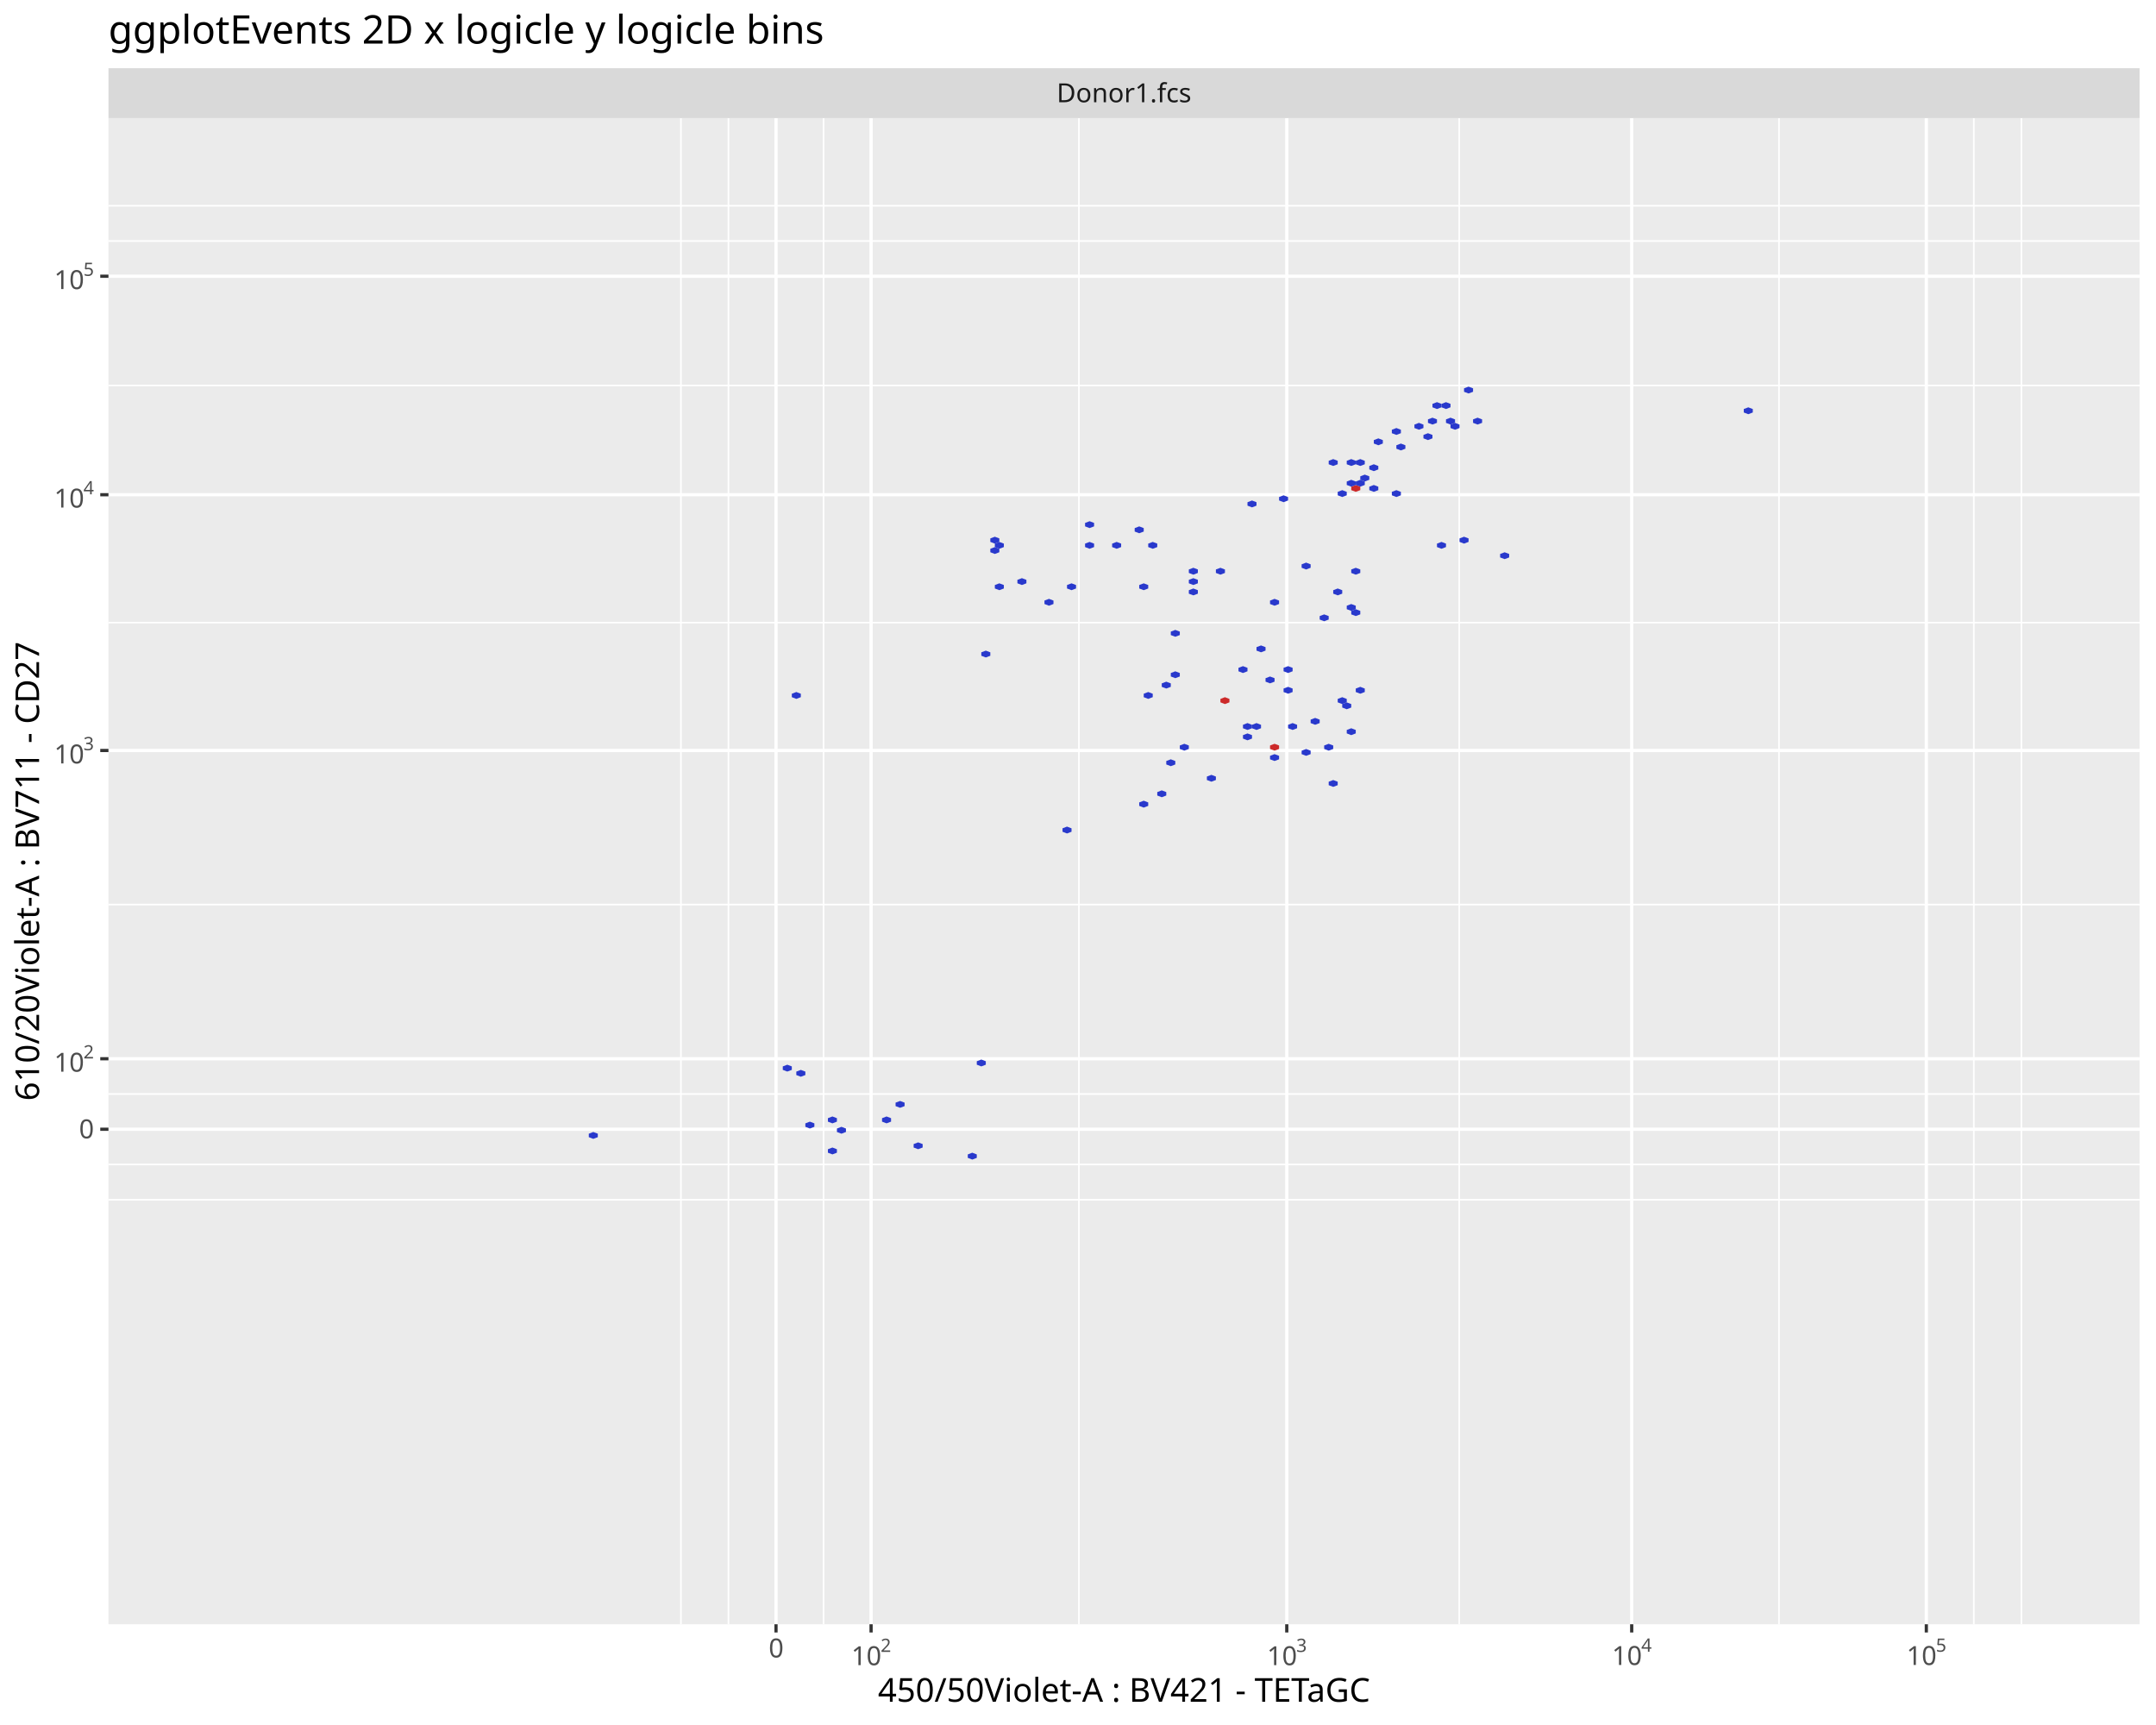
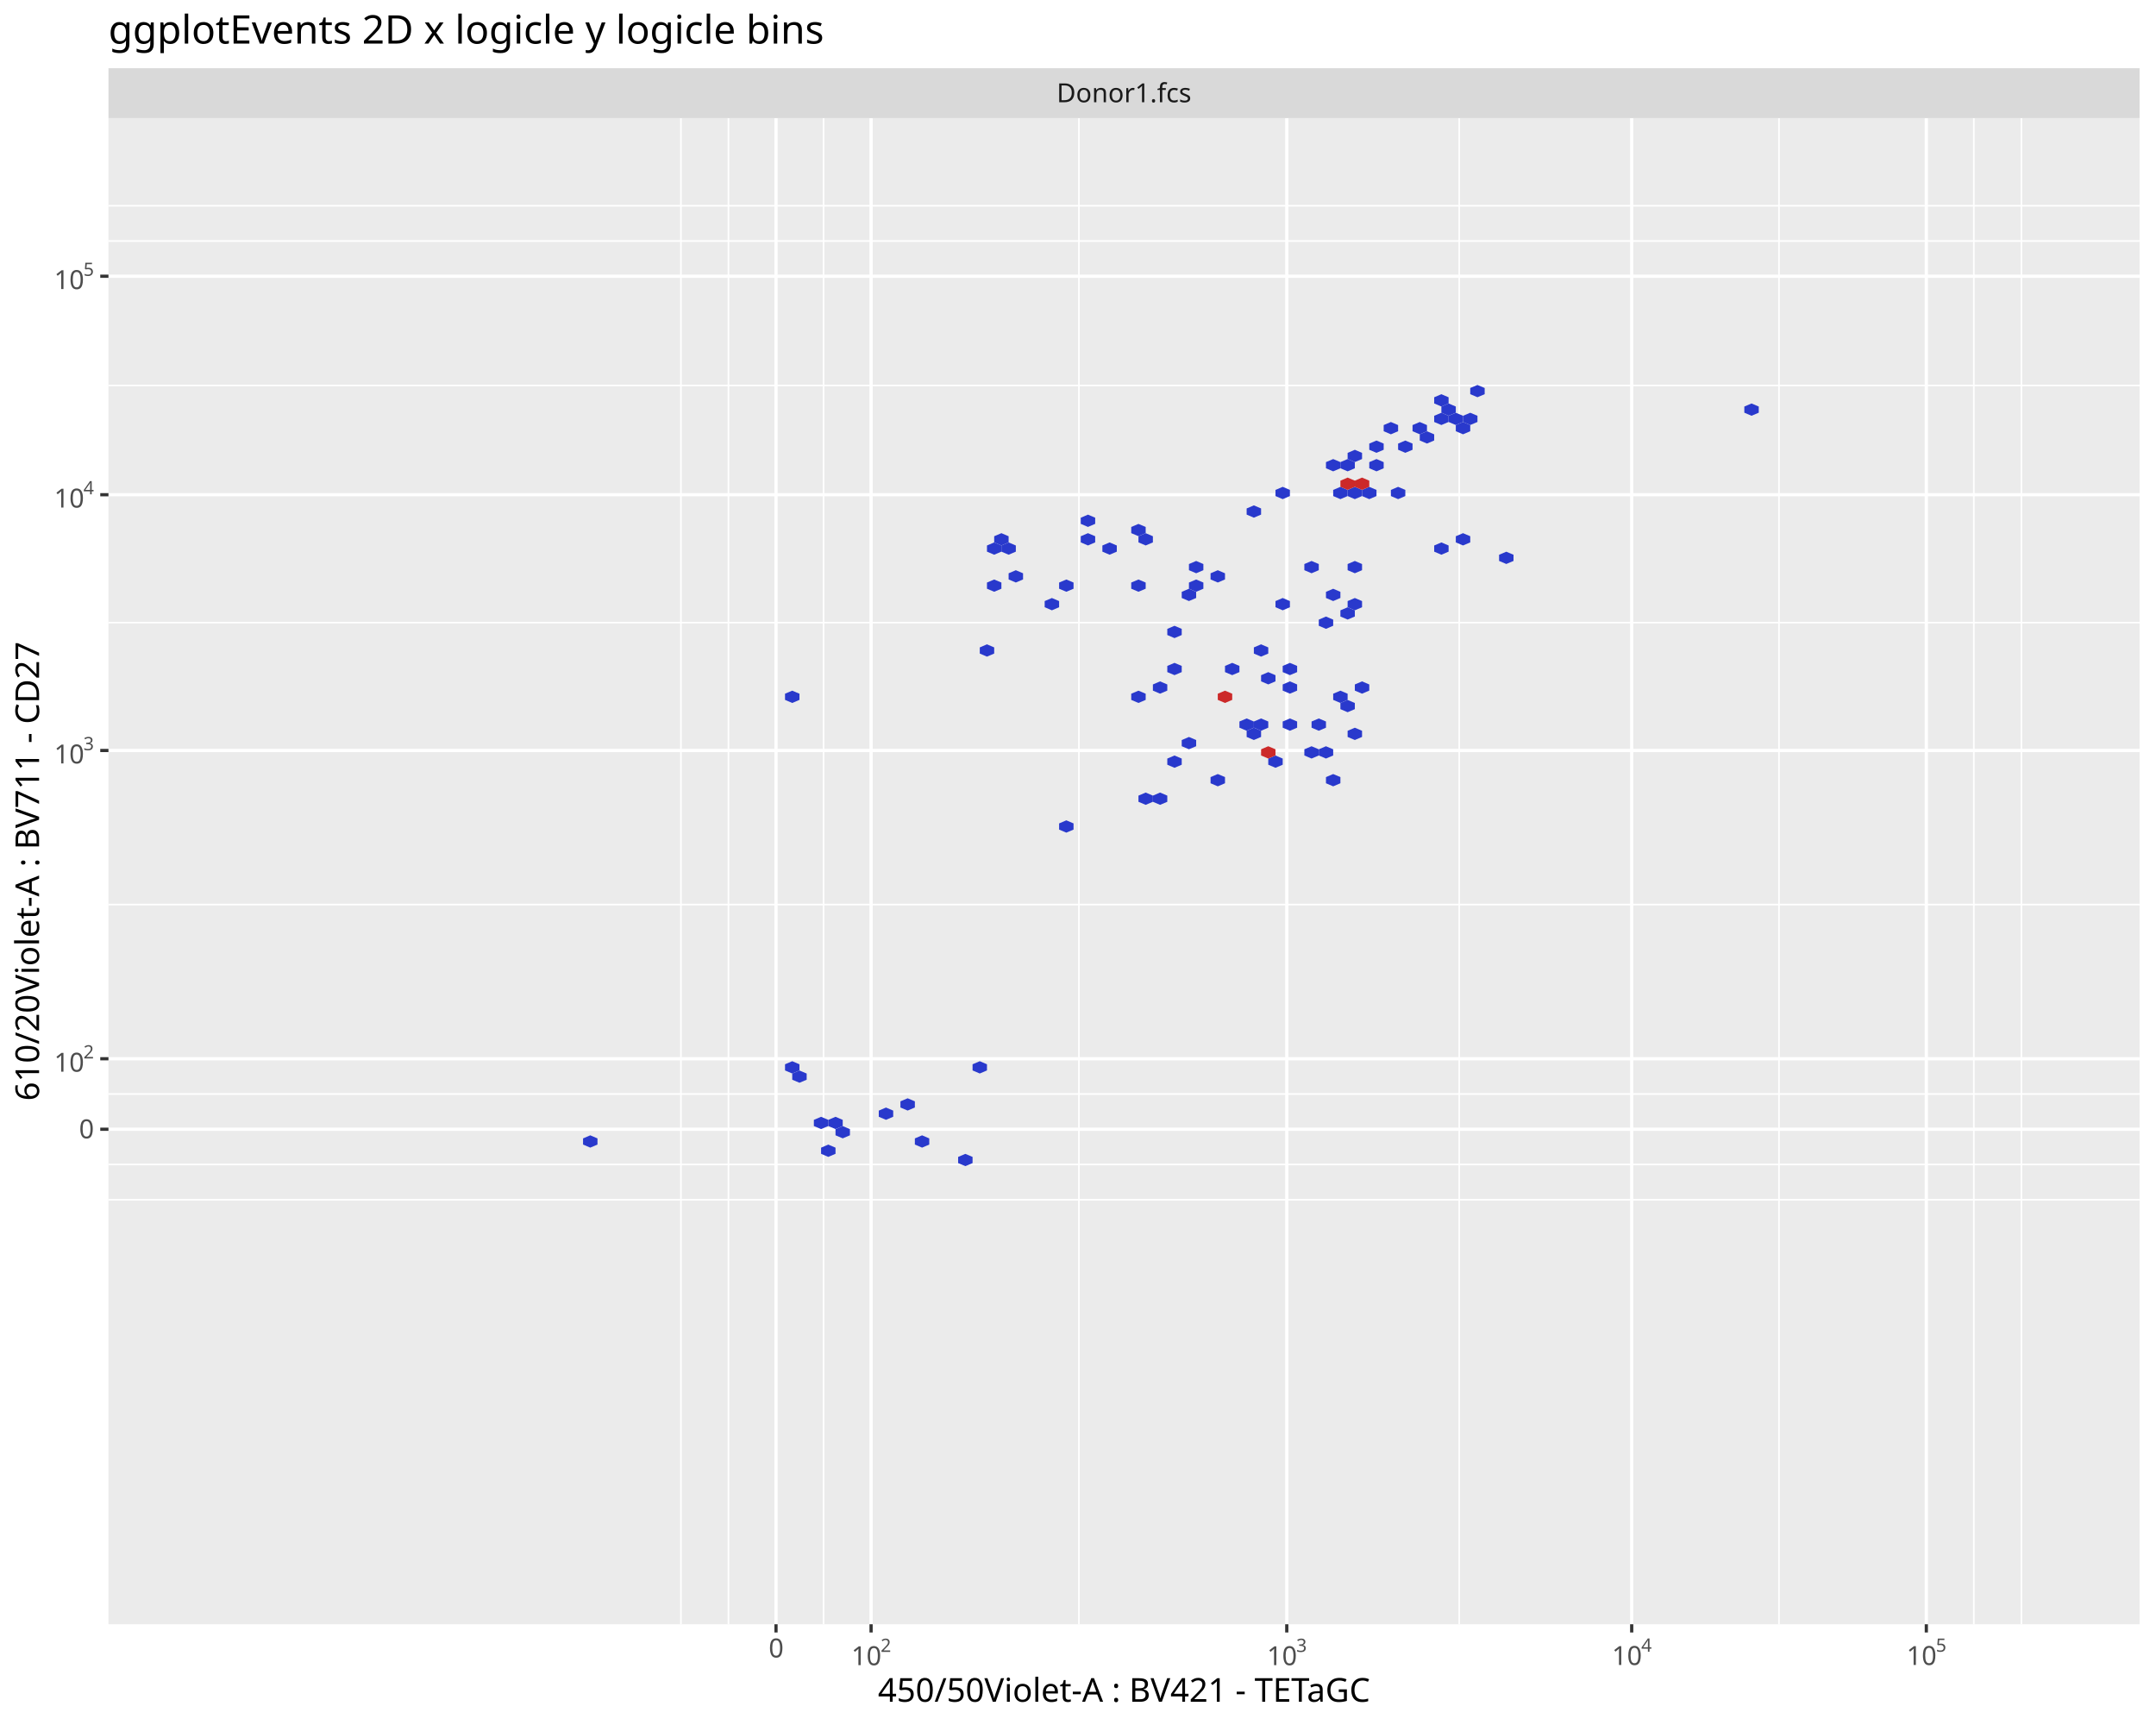
<svg xmlns="http://www.w3.org/2000/svg" class="svglite" data-engine-version="2.0" width="720.00pt" height="576.00pt" viewBox="0 0 720.00 576.00">
  <defs>
    <style type="text/css">
    .svglite line, .svglite polyline, .svglite polygon, .svglite path, .svglite rect, .svglite circle {
      fill: none;
      stroke: #000000;
      stroke-linecap: round;
      stroke-linejoin: round;
      stroke-miterlimit: 10.00;
    }
  </style>
  </defs>
  <rect width="100%" height="100%" style="stroke: none; fill: #FFFFFF;" />
  <defs>
    <clipPath id="cpMC4wMHw3MjAuMDB8MC4wMHw1NzYuMDA=">
      <rect x="0.00" y="0.00" width="720.00" height="576.00" />
    </clipPath>
  </defs>
  <g clip-path="url(#cpMC4wMHw3MjAuMDB8MC4wMHw1NzYuMDA=)">
    <rect x="0.00" y="0.00" width="720.00" height="576.00" style="stroke-width: 1.07; stroke: #FFFFFF; fill: #FFFFFF;" />
  </g>
  <defs>
    <clipPath id="cpMzYuMjJ8NzE0LjUyfDM5LjQzfDU0Mi4zNg==">
      <rect x="36.22" y="39.43" width="678.30" height="502.93" />
    </clipPath>
  </defs>
  <g clip-path="url(#cpMzYuMjJ8NzE0LjUyfDM5LjQzfDU0Mi4zNg==)">
    <rect x="36.22" y="39.43" width="678.30" height="502.93" style="stroke-width: 1.07; stroke: none; fill: #EBEBEB;" />
    <polyline points="36.22,400.61 714.52,400.61 " style="stroke-width: 0.53; stroke: #FFFFFF; stroke-linecap: butt;" />
    <polyline points="36.22,388.84 714.52,388.84 " style="stroke-width: 0.53; stroke: #FFFFFF; stroke-linecap: butt;" />
    <polyline points="36.22,365.30 714.52,365.30 " style="stroke-width: 0.53; stroke: #FFFFFF; stroke-linecap: butt;" />
    <polyline points="36.22,302.06 714.52,302.06 " style="stroke-width: 0.53; stroke: #FFFFFF; stroke-linecap: butt;" />
    <polyline points="36.22,207.90 714.52,207.90 " style="stroke-width: 0.53; stroke: #FFFFFF; stroke-linecap: butt;" />
    <polyline points="36.22,128.72 714.52,128.72 " style="stroke-width: 0.53; stroke: #FFFFFF; stroke-linecap: butt;" />
    <polyline points="36.22,80.47 714.52,80.47 " style="stroke-width: 0.53; stroke: #FFFFFF; stroke-linecap: butt;" />
    <polyline points="36.22,68.70 714.52,68.70 " style="stroke-width: 0.53; stroke: #FFFFFF; stroke-linecap: butt;" />
    <polyline points="227.40,542.36 227.40,39.43 " style="stroke-width: 0.53; stroke: #FFFFFF; stroke-linecap: butt;" />
    <polyline points="243.27,542.36 243.27,39.43 " style="stroke-width: 0.53; stroke: #FFFFFF; stroke-linecap: butt;" />
    <polyline points="275.03,542.36 275.03,39.43 " style="stroke-width: 0.53; stroke: #FFFFFF; stroke-linecap: butt;" />
    <polyline points="360.31,542.36 360.31,39.43 " style="stroke-width: 0.53; stroke: #FFFFFF; stroke-linecap: butt;" />
    <polyline points="487.31,542.36 487.31,39.43 " style="stroke-width: 0.53; stroke: #FFFFFF; stroke-linecap: butt;" />
    <polyline points="594.10,542.36 594.10,39.43 " style="stroke-width: 0.53; stroke: #FFFFFF; stroke-linecap: butt;" />
    <polyline points="659.17,542.36 659.17,39.43 " style="stroke-width: 0.53; stroke: #FFFFFF; stroke-linecap: butt;" />
    <polyline points="675.05,542.36 675.05,39.43 " style="stroke-width: 0.53; stroke: #FFFFFF; stroke-linecap: butt;" />
    <polyline points="36.22,377.07 714.52,377.07 " style="stroke-width: 1.07; stroke: #FFFFFF; stroke-linecap: butt;" />
    <polyline points="36.22,353.53 714.52,353.53 " style="stroke-width: 1.07; stroke: #FFFFFF; stroke-linecap: butt;" />
    <polyline points="36.22,250.60 714.52,250.60 " style="stroke-width: 1.07; stroke: #FFFFFF; stroke-linecap: butt;" />
    <polyline points="36.22,165.20 714.52,165.20 " style="stroke-width: 1.07; stroke: #FFFFFF; stroke-linecap: butt;" />
    <polyline points="36.22,92.24 714.52,92.24 " style="stroke-width: 1.07; stroke: #FFFFFF; stroke-linecap: butt;" />
    <polyline points="259.15,542.36 259.15,39.43 " style="stroke-width: 1.07; stroke: #FFFFFF; stroke-linecap: butt;" />
    <polyline points="290.90,542.36 290.90,39.43 " style="stroke-width: 1.07; stroke: #FFFFFF; stroke-linecap: butt;" />
    <polyline points="429.72,542.36 429.72,39.43 " style="stroke-width: 1.07; stroke: #FFFFFF; stroke-linecap: butt;" />
    <polyline points="544.91,542.36 544.91,39.43 " style="stroke-width: 1.07; stroke: #FFFFFF; stroke-linecap: butt;" />
    <polyline points="643.30,542.36 643.30,39.43 " style="stroke-width: 1.07; stroke: #FFFFFF; stroke-linecap: butt;" />
-     <polygon points="326.20,385.48 326.20,386.62 324.69,387.20 323.19,386.62 323.19,385.48 324.69,384.90 " style="stroke-width: 1.07; stroke: none; fill: #2939CC;" />
-     <polygon points="279.49,383.75 279.49,384.90 277.99,385.47 276.48,384.90 276.48,383.75 277.99,383.17 " style="stroke-width: 1.07; stroke: none; fill: #2939CC;" />
-     <polygon points="308.12,382.02 308.12,383.17 306.61,383.74 305.11,383.17 305.11,382.02 306.61,381.45 " style="stroke-width: 1.07; stroke: none; fill: #2939CC;" />
-     <polygon points="199.64,378.56 199.64,379.71 198.13,380.28 196.63,379.71 196.63,378.56 198.13,377.99 " style="stroke-width: 1.07; stroke: none; fill: #2939CC;" />
-     <polygon points="282.51,376.83 282.51,377.98 281.00,378.56 279.49,377.98 279.49,376.83 281.00,376.26 " style="stroke-width: 1.07; stroke: none; fill: #2939CC;" />
-     <polygon points="271.96,375.11 271.96,376.25 270.45,376.83 268.95,376.25 268.95,375.11 270.45,374.53 " style="stroke-width: 1.07; stroke: none; fill: #2939CC;" />
-     <polygon points="279.49,373.38 279.49,374.53 277.99,375.10 276.48,374.53 276.48,373.38 277.99,372.80 " style="stroke-width: 1.07; stroke: none; fill: #2939CC;" />
-     <polygon points="297.57,373.38 297.57,374.53 296.07,375.10 294.56,374.53 294.56,373.38 296.07,372.80 " style="stroke-width: 1.07; stroke: none; fill: #2939CC;" />
-     <polygon points="302.09,368.19 302.09,369.34 300.59,369.91 299.08,369.34 299.08,368.19 300.59,367.62 " style="stroke-width: 1.07; stroke: none; fill: #2939CC;" />
-     <polygon points="268.95,357.82 268.95,358.97 267.44,359.54 265.93,358.97 265.93,357.82 267.44,357.25 " style="stroke-width: 1.07; stroke: none; fill: #2939CC;" />
-     <polygon points="264.43,356.09 264.43,357.24 262.92,357.81 261.41,357.24 261.41,356.09 262.92,355.52 " style="stroke-width: 1.07; stroke: none; fill: #2939CC;" />
-     <polygon points="329.21,354.37 329.21,355.51 327.71,356.09 326.20,355.51 326.20,354.37 327.71,353.79 " style="stroke-width: 1.07; stroke: none; fill: #2939CC;" />
-     <polygon points="357.84,276.59 357.84,277.73 356.33,278.31 354.83,277.73 354.83,276.59 356.33,276.01 " style="stroke-width: 1.07; stroke: none; fill: #2939CC;" />
-     <polygon points="383.45,267.94 383.45,269.09 381.95,269.67 380.44,269.09 380.44,267.94 381.95,267.37 " style="stroke-width: 1.07; stroke: none; fill: #2939CC;" />
-     <polygon points="389.48,264.49 389.48,265.63 387.97,266.21 386.47,265.63 386.47,264.49 387.97,263.91 " style="stroke-width: 1.07; stroke: none; fill: #2939CC;" />
-     <polygon points="446.73,261.03 446.73,262.18 445.23,262.75 443.72,262.18 443.72,261.03 445.23,260.46 " style="stroke-width: 1.07; stroke: none; fill: #2939CC;" />
-     <polygon points="406.05,259.30 406.05,260.45 404.55,261.02 403.04,260.45 403.04,259.30 404.55,258.73 " style="stroke-width: 1.07; stroke: none; fill: #2939CC;" />
-     <polygon points="392.49,254.12 392.49,255.26 390.99,255.84 389.48,255.26 389.48,254.12 390.99,253.54 " style="stroke-width: 1.07; stroke: none; fill: #2939CC;" />
-     <polygon points="427.15,252.39 427.15,253.54 425.64,254.11 424.13,253.54 424.13,252.39 425.64,251.81 " style="stroke-width: 1.07; stroke: none; fill: #2939CC;" />
-     <polygon points="437.69,250.66 437.69,251.81 436.19,252.38 434.68,251.81 434.68,250.66 436.19,250.09 " style="stroke-width: 1.07; stroke: none; fill: #2939CC;" />
-     <polygon points="397.01,248.93 397.01,250.08 395.51,250.65 394.00,250.08 394.00,248.93 395.51,248.36 " style="stroke-width: 1.07; stroke: none; fill: #2939CC;" />
-     <polygon points="427.15,248.93 427.15,250.08 425.64,250.65 424.13,250.08 424.13,248.93 425.64,248.36 " style="stroke-width: 1.07; stroke: none; fill: #CC2929;" />
-     <polygon points="445.23,248.93 445.23,250.08 443.72,250.65 442.21,250.08 442.21,248.93 443.72,248.36 " style="stroke-width: 1.07; stroke: none; fill: #2939CC;" />
-     <polygon points="418.11,245.47 418.11,246.62 416.60,247.20 415.09,246.62 415.09,245.47 416.60,244.90 " style="stroke-width: 1.07; stroke: none; fill: #2939CC;" />
-     <polygon points="452.76,243.75 452.76,244.89 451.25,245.47 449.75,244.89 449.75,243.75 451.25,243.17 " style="stroke-width: 1.07; stroke: none; fill: #2939CC;" />
-     <polygon points="418.11,242.02 418.11,243.17 416.60,243.74 415.09,243.17 415.09,242.02 416.60,241.44 " style="stroke-width: 1.07; stroke: none; fill: #2939CC;" />
-     <polygon points="421.12,242.02 421.12,243.17 419.61,243.74 418.11,243.17 418.11,242.02 419.61,241.44 " style="stroke-width: 1.07; stroke: none; fill: #2939CC;" />
-     <polygon points="433.17,242.02 433.17,243.17 431.67,243.74 430.16,243.17 430.16,242.02 431.67,241.44 " style="stroke-width: 1.07; stroke: none; fill: #2939CC;" />
-     <polygon points="440.71,240.29 440.71,241.44 439.20,242.01 437.69,241.44 437.69,240.29 439.20,239.72 " style="stroke-width: 1.07; stroke: none; fill: #2939CC;" />
-     <polygon points="451.25,235.10 451.25,236.25 449.75,236.83 448.24,236.25 448.24,235.10 449.75,234.53 " style="stroke-width: 1.07; stroke: none; fill: #2939CC;" />
-     <polygon points="410.57,233.38 410.57,234.52 409.07,235.10 407.56,234.52 407.56,233.38 409.07,232.80 " style="stroke-width: 1.07; stroke: none; fill: #CC2929;" />
-     <polygon points="449.75,233.38 449.75,234.52 448.24,235.10 446.73,234.52 446.73,233.38 448.24,232.80 " style="stroke-width: 1.07; stroke: none; fill: #2939CC;" />
-     <polygon points="267.44,231.65 267.44,232.79 265.93,233.37 264.43,232.79 264.43,231.65 265.93,231.07 " style="stroke-width: 1.07; stroke: none; fill: #2939CC;" />
-     <polygon points="384.96,231.65 384.96,232.79 383.45,233.37 381.95,232.79 381.95,231.65 383.45,231.07 " style="stroke-width: 1.07; stroke: none; fill: #2939CC;" />
-     <polygon points="431.67,229.92 431.67,231.07 430.16,231.64 428.65,231.07 428.65,229.92 430.16,229.34 " style="stroke-width: 1.07; stroke: none; fill: #2939CC;" />
-     <polygon points="455.77,229.92 455.77,231.07 454.27,231.64 452.76,231.07 452.76,229.92 454.27,229.34 " style="stroke-width: 1.07; stroke: none; fill: #2939CC;" />
-     <polygon points="390.99,228.19 390.99,229.34 389.48,229.91 387.97,229.34 387.97,228.19 389.48,227.62 " style="stroke-width: 1.07; stroke: none; fill: #2939CC;" />
-     <polygon points="425.64,226.46 425.64,227.61 424.13,228.18 422.63,227.61 422.63,226.46 424.13,225.89 " style="stroke-width: 1.07; stroke: none; fill: #2939CC;" />
-     <polygon points="394.00,224.73 394.00,225.88 392.49,226.45 390.99,225.88 390.99,224.73 392.49,224.16 " style="stroke-width: 1.07; stroke: none; fill: #2939CC;" />
-     <polygon points="416.60,223.00 416.60,224.15 415.09,224.73 413.59,224.15 413.59,223.00 415.09,222.43 " style="stroke-width: 1.07; stroke: none; fill: #2939CC;" />
-     <polygon points="431.67,223.00 431.67,224.15 430.16,224.73 428.65,224.15 428.65,223.00 430.16,222.43 " style="stroke-width: 1.07; stroke: none; fill: #2939CC;" />
-     <polygon points="330.72,217.82 330.72,218.97 329.21,219.54 327.71,218.97 327.71,217.82 329.21,217.25 " style="stroke-width: 1.07; stroke: none; fill: #2939CC;" />
-     <polygon points="422.63,216.09 422.63,217.24 421.12,217.81 419.61,217.24 419.61,216.09 421.12,215.52 " style="stroke-width: 1.07; stroke: none; fill: #2939CC;" />
-     <polygon points="394.00,210.91 394.00,212.05 392.49,212.63 390.99,212.05 390.99,210.91 392.49,210.33 " style="stroke-width: 1.07; stroke: none; fill: #2939CC;" />
-     <polygon points="443.72,205.72 443.72,206.87 442.21,207.44 440.71,206.87 440.71,205.72 442.21,205.15 " style="stroke-width: 1.07; stroke: none; fill: #2939CC;" />
-     <polygon points="454.27,203.99 454.27,205.14 452.76,205.71 451.25,205.14 451.25,203.99 452.76,203.42 " style="stroke-width: 1.07; stroke: none; fill: #2939CC;" />
-     <polygon points="452.76,202.26 452.76,203.41 451.25,203.99 449.75,203.41 449.75,202.26 451.25,201.69 " style="stroke-width: 1.07; stroke: none; fill: #2939CC;" />
-     <polygon points="351.81,200.54 351.81,201.68 350.31,202.26 348.80,201.68 348.80,200.54 350.31,199.96 " style="stroke-width: 1.07; stroke: none; fill: #2939CC;" />
-     <polygon points="427.15,200.54 427.15,201.68 425.64,202.26 424.13,201.68 424.13,200.54 425.64,199.96 " style="stroke-width: 1.07; stroke: none; fill: #2939CC;" />
-     <polygon points="400.03,197.08 400.03,198.23 398.52,198.80 397.01,198.23 397.01,197.08 398.52,196.50 " style="stroke-width: 1.07; stroke: none; fill: #2939CC;" />
-     <polygon points="448.24,197.08 448.24,198.23 446.73,198.80 445.23,198.23 445.23,197.08 446.73,196.50 " style="stroke-width: 1.07; stroke: none; fill: #2939CC;" />
-     <polygon points="335.24,195.35 335.24,196.50 333.73,197.07 332.23,196.50 332.23,195.35 333.73,194.78 " style="stroke-width: 1.07; stroke: none; fill: #2939CC;" />
-     <polygon points="359.35,195.35 359.35,196.50 357.84,197.07 356.33,196.50 356.33,195.35 357.84,194.78 " style="stroke-width: 1.07; stroke: none; fill: #2939CC;" />
-     <polygon points="383.45,195.35 383.45,196.50 381.95,197.07 380.44,196.50 380.44,195.35 381.95,194.78 " style="stroke-width: 1.07; stroke: none; fill: #2939CC;" />
-     <polygon points="342.77,193.62 342.77,194.77 341.27,195.34 339.76,194.77 339.76,193.62 341.27,193.05 " style="stroke-width: 1.07; stroke: none; fill: #2939CC;" />
-     <polygon points="400.03,193.62 400.03,194.77 398.52,195.34 397.01,194.77 397.01,193.62 398.52,193.05 " style="stroke-width: 1.07; stroke: none; fill: #2939CC;" />
-     <polygon points="400.03,190.16 400.03,191.31 398.52,191.89 397.01,191.31 397.01,190.16 398.52,189.59 " style="stroke-width: 1.07; stroke: none; fill: #2939CC;" />
-     <polygon points="409.07,190.16 409.07,191.31 407.56,191.89 406.05,191.31 406.05,190.16 407.56,189.59 " style="stroke-width: 1.07; stroke: none; fill: #2939CC;" />
-     <polygon points="454.27,190.16 454.27,191.31 452.76,191.89 451.25,191.31 451.25,190.16 452.76,189.59 " style="stroke-width: 1.07; stroke: none; fill: #2939CC;" />
-     <polygon points="437.69,188.44 437.69,189.58 436.19,190.16 434.68,189.58 434.68,188.44 436.19,187.86 " style="stroke-width: 1.07; stroke: none; fill: #2939CC;" />
-     <polygon points="503.99,184.98 503.99,186.13 502.48,186.70 500.97,186.13 500.97,184.98 502.48,184.41 " style="stroke-width: 1.07; stroke: none; fill: #2939CC;" />
-     <polygon points="333.73,183.25 333.73,184.40 332.23,184.97 330.72,184.40 330.72,183.25 332.23,182.68 " style="stroke-width: 1.07; stroke: none; fill: #2939CC;" />
-     <polygon points="335.24,181.52 335.24,182.67 333.73,183.24 332.23,182.67 332.23,181.52 333.73,180.95 " style="stroke-width: 1.07; stroke: none; fill: #2939CC;" />
-     <polygon points="365.37,181.52 365.37,182.67 363.87,183.24 362.36,182.67 362.36,181.52 363.87,180.95 " style="stroke-width: 1.07; stroke: none; fill: #2939CC;" />
-     <polygon points="374.41,181.52 374.41,182.67 372.91,183.24 371.40,182.67 371.40,181.52 372.91,180.95 " style="stroke-width: 1.07; stroke: none; fill: #2939CC;" />
-     <polygon points="386.47,181.52 386.47,182.67 384.96,183.24 383.45,182.67 383.45,181.52 384.96,180.95 " style="stroke-width: 1.07; stroke: none; fill: #2939CC;" />
-     <polygon points="482.89,181.52 482.89,182.67 481.39,183.24 479.88,182.67 479.88,181.52 481.39,180.95 " style="stroke-width: 1.07; stroke: none; fill: #2939CC;" />
-     <polygon points="333.73,179.79 333.73,180.94 332.23,181.52 330.72,180.94 330.72,179.79 332.23,179.22 " style="stroke-width: 1.07; stroke: none; fill: #2939CC;" />
-     <polygon points="490.43,179.79 490.43,180.94 488.92,181.52 487.41,180.94 487.41,179.79 488.92,179.22 " style="stroke-width: 1.07; stroke: none; fill: #2939CC;" />
-     <polygon points="381.95,176.34 381.95,177.49 380.44,178.06 378.93,177.49 378.93,176.34 380.44,175.76 " style="stroke-width: 1.07; stroke: none; fill: #2939CC;" />
-     <polygon points="365.37,174.61 365.37,175.76 363.87,176.33 362.36,175.76 362.36,174.61 363.87,174.04 " style="stroke-width: 1.07; stroke: none; fill: #2939CC;" />
-     <polygon points="419.61,167.70 419.61,168.84 418.11,169.42 416.60,168.84 416.60,167.70 418.11,167.12 " style="stroke-width: 1.07; stroke: none; fill: #2939CC;" />
-     <polygon points="430.16,165.97 430.16,167.11 428.65,167.69 427.15,167.11 427.15,165.97 428.65,165.39 " style="stroke-width: 1.07; stroke: none; fill: #2939CC;" />
-     <polygon points="449.75,164.24 449.75,165.39 448.24,165.96 446.73,165.39 446.73,164.24 448.24,163.66 " style="stroke-width: 1.07; stroke: none; fill: #2939CC;" />
-     <polygon points="467.83,164.24 467.83,165.39 466.32,165.96 464.81,165.39 464.81,164.24 466.32,163.66 " style="stroke-width: 1.07; stroke: none; fill: #2939CC;" />
-     <polygon points="454.27,162.51 454.27,163.66 452.76,164.23 451.25,163.66 451.25,162.51 452.76,161.94 " style="stroke-width: 1.07; stroke: none; fill: #CC2929;" />
-     <polygon points="460.29,162.51 460.29,163.66 458.79,164.23 457.28,163.66 457.28,162.51 458.79,161.94 " style="stroke-width: 1.07; stroke: none; fill: #2939CC;" />
-     <polygon points="452.76,160.78 452.76,161.93 451.25,162.50 449.75,161.93 449.75,160.78 451.25,160.21 " style="stroke-width: 1.07; stroke: none; fill: #2939CC;" />
-     <polygon points="455.77,160.78 455.77,161.93 454.27,162.50 452.76,161.93 452.76,160.78 454.27,160.21 " style="stroke-width: 1.07; stroke: none; fill: #2939CC;" />
-     <polygon points="457.28,159.05 457.28,160.20 455.77,160.77 454.27,160.20 454.27,159.05 455.77,158.48 " style="stroke-width: 1.07; stroke: none; fill: #2939CC;" />
-     <polygon points="460.29,155.60 460.29,156.74 458.79,157.32 457.28,156.74 457.28,155.60 458.79,155.02 " style="stroke-width: 1.07; stroke: none; fill: #2939CC;" />
-     <polygon points="446.73,153.87 446.73,155.02 445.23,155.59 443.72,155.02 443.72,153.87 445.23,153.29 " style="stroke-width: 1.07; stroke: none; fill: #2939CC;" />
-     <polygon points="452.76,153.87 452.76,155.02 451.25,155.59 449.75,155.02 449.75,153.87 451.25,153.29 " style="stroke-width: 1.07; stroke: none; fill: #2939CC;" />
-     <polygon points="455.77,153.87 455.77,155.02 454.27,155.59 452.76,155.02 452.76,153.87 454.27,153.29 " style="stroke-width: 1.07; stroke: none; fill: #2939CC;" />
-     <polygon points="469.33,148.68 469.33,149.83 467.83,150.40 466.32,149.83 466.32,148.68 467.83,148.11 " style="stroke-width: 1.07; stroke: none; fill: #2939CC;" />
-     <polygon points="461.80,146.95 461.80,148.10 460.29,148.68 458.79,148.10 458.79,146.95 460.29,146.38 " style="stroke-width: 1.07; stroke: none; fill: #2939CC;" />
-     <polygon points="478.37,145.23 478.37,146.37 476.87,146.95 475.36,146.37 475.36,145.23 476.87,144.65 " style="stroke-width: 1.07; stroke: none; fill: #2939CC;" />
-     <polygon points="467.83,143.50 467.83,144.65 466.32,145.22 464.81,144.65 464.81,143.50 466.32,142.92 " style="stroke-width: 1.07; stroke: none; fill: #2939CC;" />
-     <polygon points="475.36,141.77 475.36,142.92 473.85,143.49 472.35,142.92 472.35,141.77 473.85,141.20 " style="stroke-width: 1.07; stroke: none; fill: #2939CC;" />
-     <polygon points="487.41,141.77 487.41,142.92 485.91,143.49 484.40,142.92 484.40,141.77 485.91,141.20 " style="stroke-width: 1.07; stroke: none; fill: #2939CC;" />
-     <polygon points="479.88,140.04 479.88,141.19 478.37,141.76 476.87,141.19 476.87,140.04 478.37,139.47 " style="stroke-width: 1.07; stroke: none; fill: #2939CC;" />
-     <polygon points="485.91,140.04 485.91,141.19 484.40,141.76 482.89,141.19 482.89,140.04 484.40,139.47 " style="stroke-width: 1.07; stroke: none; fill: #2939CC;" />
-     <polygon points="494.95,140.04 494.95,141.19 493.44,141.76 491.93,141.19 491.93,140.04 493.44,139.47 " style="stroke-width: 1.07; stroke: none; fill: #2939CC;" />
-     <polygon points="585.35,136.58 585.35,137.73 583.84,138.31 582.34,137.73 582.34,136.58 583.84,136.01 " style="stroke-width: 1.07; stroke: none; fill: #2939CC;" />
-     <polygon points="481.39,134.86 481.39,136.00 479.88,136.58 478.37,136.00 478.37,134.86 479.88,134.28 " style="stroke-width: 1.07; stroke: none; fill: #2939CC;" />
-     <polygon points="484.40,134.86 484.40,136.00 482.89,136.58 481.39,136.00 481.39,134.86 482.89,134.28 " style="stroke-width: 1.07; stroke: none; fill: #2939CC;" />
-     <polygon points="491.93,129.67 491.93,130.82 490.43,131.39 488.92,130.82 488.92,129.67 490.43,129.10 " style="stroke-width: 1.07; stroke: none; fill: #2939CC;" />
+     <polygon points="324.79,386.31 324.79,388.37 322.38,389.39 319.97,388.37 319.97,386.31 322.38,385.29 " style="stroke-width: 1.07; stroke: none; fill: #2939CC;" />
+     <polygon points="279.02,383.22 279.02,385.27 276.61,386.30 274.20,385.27 274.20,383.22 276.61,382.19 " style="stroke-width: 1.07; stroke: none; fill: #2939CC;" />
+     <polygon points="199.53,380.13 199.53,382.18 197.12,383.21 194.71,382.18 194.71,380.13 197.12,379.10 " style="stroke-width: 1.07; stroke: none; fill: #2939CC;" />
+     <polygon points="310.33,380.13 310.33,382.18 307.93,383.21 305.52,382.18 305.52,380.13 307.93,379.10 " style="stroke-width: 1.07; stroke: none; fill: #2939CC;" />
+     <polygon points="283.84,377.03 283.84,379.09 281.43,380.11 279.02,379.09 279.02,377.03 281.43,376.01 " style="stroke-width: 1.07; stroke: none; fill: #2939CC;" />
+     <polygon points="276.61,373.94 276.61,375.99 274.20,377.02 271.79,375.99 271.79,373.94 274.20,372.91 " style="stroke-width: 1.07; stroke: none; fill: #2939CC;" />
+     <polygon points="281.43,373.94 281.43,375.99 279.02,377.02 276.61,375.99 276.61,373.94 279.02,372.91 " style="stroke-width: 1.07; stroke: none; fill: #2939CC;" />
+     <polygon points="298.29,370.85 298.29,372.90 295.88,373.93 293.47,372.90 293.47,370.85 295.88,369.82 " style="stroke-width: 1.07; stroke: none; fill: #2939CC;" />
+     <polygon points="305.52,367.75 305.52,369.81 303.11,370.83 300.70,369.81 300.70,367.75 303.11,366.73 " style="stroke-width: 1.07; stroke: none; fill: #2939CC;" />
+     <polygon points="269.39,358.47 269.39,360.53 266.98,361.55 264.57,360.53 264.57,358.47 266.98,357.45 " style="stroke-width: 1.07; stroke: none; fill: #2939CC;" />
+     <polygon points="266.98,355.38 266.98,357.43 264.57,358.46 262.16,357.43 262.16,355.38 264.57,354.35 " style="stroke-width: 1.07; stroke: none; fill: #2939CC;" />
+     <polygon points="329.60,355.38 329.60,357.43 327.20,358.46 324.79,357.43 324.79,355.38 327.20,354.35 " style="stroke-width: 1.07; stroke: none; fill: #2939CC;" />
+     <polygon points="358.51,274.95 358.51,277.01 356.10,278.03 353.69,277.01 353.69,274.95 356.10,273.92 " style="stroke-width: 1.07; stroke: none; fill: #2939CC;" />
+     <polygon points="385.01,265.67 385.01,267.73 382.60,268.75 380.19,267.73 380.19,265.67 382.60,264.64 " style="stroke-width: 1.07; stroke: none; fill: #2939CC;" />
+     <polygon points="389.82,265.67 389.82,267.73 387.41,268.75 385.01,267.73 385.01,265.67 387.41,264.64 " style="stroke-width: 1.07; stroke: none; fill: #2939CC;" />
+     <polygon points="409.09,259.48 409.09,261.54 406.68,262.57 404.27,261.54 404.27,259.48 406.68,258.46 " style="stroke-width: 1.07; stroke: none; fill: #2939CC;" />
+     <polygon points="447.63,259.48 447.63,261.54 445.22,262.57 442.81,261.54 442.81,259.48 445.22,258.46 " style="stroke-width: 1.07; stroke: none; fill: #2939CC;" />
+     <polygon points="394.64,253.30 394.64,255.35 392.23,256.38 389.82,255.35 389.82,253.30 392.23,252.27 " style="stroke-width: 1.07; stroke: none; fill: #2939CC;" />
+     <polygon points="428.36,253.30 428.36,255.35 425.95,256.38 423.54,255.35 423.54,253.30 425.95,252.27 " style="stroke-width: 1.07; stroke: none; fill: #2939CC;" />
+     <polygon points="425.95,250.20 425.95,252.26 423.54,253.29 421.14,252.26 421.14,250.20 423.54,249.18 " style="stroke-width: 1.07; stroke: none; fill: #CC2929;" />
+     <polygon points="440.41,250.20 440.41,252.26 438.00,253.29 435.59,252.26 435.59,250.20 438.00,249.18 " style="stroke-width: 1.07; stroke: none; fill: #2939CC;" />
+     <polygon points="445.22,250.20 445.22,252.26 442.81,253.29 440.41,252.26 440.41,250.20 442.81,249.18 " style="stroke-width: 1.07; stroke: none; fill: #2939CC;" />
+     <polygon points="399.46,247.11 399.46,249.17 397.05,250.19 394.64,249.17 394.64,247.11 397.05,246.08 " style="stroke-width: 1.07; stroke: none; fill: #2939CC;" />
+     <polygon points="421.14,244.02 421.14,246.07 418.73,247.10 416.32,246.07 416.32,244.02 418.73,242.99 " style="stroke-width: 1.07; stroke: none; fill: #2939CC;" />
+     <polygon points="454.86,244.02 454.86,246.07 452.45,247.10 450.04,246.07 450.04,244.02 452.45,242.99 " style="stroke-width: 1.07; stroke: none; fill: #2939CC;" />
+     <polygon points="418.73,240.92 418.73,242.98 416.32,244.01 413.91,242.98 413.91,240.92 416.32,239.90 " style="stroke-width: 1.07; stroke: none; fill: #2939CC;" />
+     <polygon points="423.54,240.92 423.54,242.98 421.14,244.01 418.73,242.98 418.73,240.92 421.14,239.90 " style="stroke-width: 1.07; stroke: none; fill: #2939CC;" />
+     <polygon points="433.18,240.92 433.18,242.98 430.77,244.01 428.36,242.98 428.36,240.92 430.77,239.90 " style="stroke-width: 1.07; stroke: none; fill: #2939CC;" />
+     <polygon points="442.81,240.92 442.81,242.98 440.41,244.01 438.00,242.98 438.00,240.92 440.41,239.90 " style="stroke-width: 1.07; stroke: none; fill: #2939CC;" />
+     <polygon points="452.45,234.74 452.45,236.79 450.04,237.82 447.63,236.79 447.63,234.74 450.04,233.71 " style="stroke-width: 1.07; stroke: none; fill: #2939CC;" />
+     <polygon points="266.98,231.64 266.98,233.70 264.57,234.73 262.16,233.70 262.16,231.64 264.57,230.62 " style="stroke-width: 1.07; stroke: none; fill: #2939CC;" />
+     <polygon points="382.60,231.64 382.60,233.70 380.19,234.73 377.78,233.70 377.78,231.64 380.19,230.62 " style="stroke-width: 1.07; stroke: none; fill: #2939CC;" />
+     <polygon points="411.50,231.64 411.50,233.70 409.09,234.73 406.68,233.70 406.68,231.64 409.09,230.62 " style="stroke-width: 1.07; stroke: none; fill: #CC2929;" />
+     <polygon points="450.04,231.64 450.04,233.70 447.63,234.73 445.22,233.70 445.22,231.64 447.63,230.62 " style="stroke-width: 1.07; stroke: none; fill: #2939CC;" />
+     <polygon points="389.82,228.55 389.82,230.60 387.41,231.63 385.01,230.60 385.01,228.55 387.41,227.52 " style="stroke-width: 1.07; stroke: none; fill: #2939CC;" />
+     <polygon points="433.18,228.55 433.18,230.60 430.77,231.63 428.36,230.60 428.36,228.55 430.77,227.52 " style="stroke-width: 1.07; stroke: none; fill: #2939CC;" />
+     <polygon points="457.27,228.55 457.27,230.60 454.86,231.63 452.45,230.60 452.45,228.55 454.86,227.52 " style="stroke-width: 1.07; stroke: none; fill: #2939CC;" />
+     <polygon points="425.95,225.46 425.95,227.51 423.54,228.54 421.14,227.51 421.14,225.46 423.54,224.43 " style="stroke-width: 1.07; stroke: none; fill: #2939CC;" />
+     <polygon points="394.64,222.36 394.64,224.42 392.23,225.44 389.82,224.42 389.82,222.36 392.23,221.34 " style="stroke-width: 1.07; stroke: none; fill: #2939CC;" />
+     <polygon points="413.91,222.36 413.91,224.42 411.50,225.44 409.09,224.42 409.09,222.36 411.50,221.34 " style="stroke-width: 1.07; stroke: none; fill: #2939CC;" />
+     <polygon points="433.18,222.36 433.18,224.42 430.77,225.44 428.36,224.42 428.36,222.36 430.77,221.34 " style="stroke-width: 1.07; stroke: none; fill: #2939CC;" />
+     <polygon points="332.01,216.18 332.01,218.23 329.60,219.26 327.20,218.23 327.20,216.18 329.60,215.15 " style="stroke-width: 1.07; stroke: none; fill: #2939CC;" />
+     <polygon points="423.54,216.18 423.54,218.23 421.14,219.26 418.73,218.23 418.73,216.18 421.14,215.15 " style="stroke-width: 1.07; stroke: none; fill: #2939CC;" />
+     <polygon points="394.64,209.99 394.64,212.04 392.23,213.07 389.82,212.04 389.82,209.99 392.23,208.96 " style="stroke-width: 1.07; stroke: none; fill: #2939CC;" />
+     <polygon points="445.22,206.90 445.22,208.95 442.81,209.98 440.41,208.95 440.41,206.90 442.81,205.87 " style="stroke-width: 1.07; stroke: none; fill: #2939CC;" />
+     <polygon points="452.45,203.80 452.45,205.86 450.04,206.88 447.63,205.86 447.63,203.80 450.04,202.78 " style="stroke-width: 1.07; stroke: none; fill: #2939CC;" />
+     <polygon points="353.69,200.71 353.69,202.76 351.28,203.79 348.87,202.76 348.87,200.71 351.28,199.68 " style="stroke-width: 1.07; stroke: none; fill: #2939CC;" />
+     <polygon points="430.77,200.71 430.77,202.76 428.36,203.79 425.95,202.76 425.95,200.71 428.36,199.68 " style="stroke-width: 1.07; stroke: none; fill: #2939CC;" />
+     <polygon points="454.86,200.71 454.86,202.76 452.45,203.79 450.04,202.76 450.04,200.71 452.45,199.68 " style="stroke-width: 1.07; stroke: none; fill: #2939CC;" />
+     <polygon points="399.46,197.62 399.46,199.67 397.05,200.70 394.64,199.67 394.64,197.62 397.05,196.59 " style="stroke-width: 1.07; stroke: none; fill: #2939CC;" />
+     <polygon points="447.63,197.62 447.63,199.67 445.22,200.70 442.81,199.67 442.81,197.62 445.22,196.59 " style="stroke-width: 1.07; stroke: none; fill: #2939CC;" />
+     <polygon points="334.42,194.52 334.42,196.58 332.01,197.60 329.60,196.58 329.60,194.52 332.01,193.50 " style="stroke-width: 1.07; stroke: none; fill: #2939CC;" />
+     <polygon points="358.51,194.52 358.51,196.58 356.10,197.60 353.69,196.58 353.69,194.52 356.10,193.50 " style="stroke-width: 1.07; stroke: none; fill: #2939CC;" />
+     <polygon points="382.60,194.52 382.60,196.58 380.19,197.60 377.78,196.58 377.78,194.52 380.19,193.50 " style="stroke-width: 1.07; stroke: none; fill: #2939CC;" />
+     <polygon points="401.87,194.52 401.87,196.58 399.46,197.60 397.05,196.58 397.05,194.52 399.46,193.50 " style="stroke-width: 1.07; stroke: none; fill: #2939CC;" />
+     <polygon points="341.65,191.43 341.65,193.48 339.24,194.51 336.83,193.48 336.83,191.43 339.24,190.40 " style="stroke-width: 1.07; stroke: none; fill: #2939CC;" />
+     <polygon points="409.09,191.43 409.09,193.48 406.68,194.51 404.27,193.48 404.27,191.43 406.68,190.40 " style="stroke-width: 1.07; stroke: none; fill: #2939CC;" />
+     <polygon points="401.87,188.34 401.87,190.39 399.46,191.42 397.05,190.39 397.05,188.34 399.46,187.31 " style="stroke-width: 1.07; stroke: none; fill: #2939CC;" />
+     <polygon points="440.41,188.34 440.41,190.39 438.00,191.42 435.59,190.39 435.59,188.34 438.00,187.31 " style="stroke-width: 1.07; stroke: none; fill: #2939CC;" />
+     <polygon points="454.86,188.34 454.86,190.39 452.45,191.42 450.04,190.39 450.04,188.34 452.45,187.31 " style="stroke-width: 1.07; stroke: none; fill: #2939CC;" />
+     <polygon points="505.44,185.24 505.44,187.30 503.03,188.32 500.62,187.30 500.62,185.24 503.03,184.22 " style="stroke-width: 1.07; stroke: none; fill: #2939CC;" />
+     <polygon points="334.42,182.15 334.42,184.20 332.01,185.23 329.60,184.20 329.60,182.15 332.01,181.12 " style="stroke-width: 1.07; stroke: none; fill: #2939CC;" />
+     <polygon points="339.24,182.15 339.24,184.20 336.83,185.23 334.42,184.20 334.42,182.15 336.83,181.12 " style="stroke-width: 1.07; stroke: none; fill: #2939CC;" />
+     <polygon points="372.96,182.15 372.96,184.20 370.55,185.23 368.14,184.20 368.14,182.15 370.55,181.12 " style="stroke-width: 1.07; stroke: none; fill: #2939CC;" />
+     <polygon points="483.76,182.15 483.76,184.20 481.35,185.23 478.95,184.20 478.95,182.15 481.35,181.12 " style="stroke-width: 1.07; stroke: none; fill: #2939CC;" />
+     <polygon points="336.83,179.06 336.83,181.11 334.42,182.14 332.01,181.11 332.01,179.06 334.42,178.03 " style="stroke-width: 1.07; stroke: none; fill: #2939CC;" />
+     <polygon points="365.74,179.06 365.74,181.11 363.33,182.14 360.92,181.11 360.92,179.06 363.33,178.03 " style="stroke-width: 1.07; stroke: none; fill: #2939CC;" />
+     <polygon points="385.01,179.06 385.01,181.11 382.60,182.14 380.19,181.11 380.19,179.06 382.60,178.03 " style="stroke-width: 1.07; stroke: none; fill: #2939CC;" />
+     <polygon points="490.99,179.06 490.99,181.11 488.58,182.14 486.17,181.11 486.17,179.06 488.58,178.03 " style="stroke-width: 1.07; stroke: none; fill: #2939CC;" />
+     <polygon points="382.60,175.96 382.60,178.02 380.19,179.04 377.78,178.02 377.78,175.96 380.19,174.94 " style="stroke-width: 1.07; stroke: none; fill: #2939CC;" />
+     <polygon points="365.74,172.87 365.74,174.92 363.33,175.95 360.92,174.92 360.92,172.87 363.33,171.84 " style="stroke-width: 1.07; stroke: none; fill: #2939CC;" />
+     <polygon points="421.14,169.78 421.14,171.83 418.73,172.86 416.32,171.83 416.32,169.78 418.73,168.75 " style="stroke-width: 1.07; stroke: none; fill: #2939CC;" />
+     <polygon points="430.77,163.59 430.77,165.64 428.36,166.67 425.95,165.64 425.95,163.59 428.36,162.56 " style="stroke-width: 1.07; stroke: none; fill: #2939CC;" />
+     <polygon points="450.04,163.59 450.04,165.64 447.63,166.67 445.22,165.64 445.22,163.59 447.63,162.56 " style="stroke-width: 1.07; stroke: none; fill: #2939CC;" />
+     <polygon points="454.86,163.59 454.86,165.64 452.45,166.67 450.04,165.64 450.04,163.59 452.45,162.56 " style="stroke-width: 1.07; stroke: none; fill: #2939CC;" />
+     <polygon points="459.68,163.59 459.68,165.64 457.27,166.67 454.86,165.64 454.86,163.59 457.27,162.56 " style="stroke-width: 1.07; stroke: none; fill: #2939CC;" />
+     <polygon points="469.31,163.59 469.31,165.64 466.90,166.67 464.49,165.64 464.49,163.59 466.90,162.56 " style="stroke-width: 1.07; stroke: none; fill: #2939CC;" />
+     <polygon points="452.45,160.50 452.45,162.55 450.04,163.58 447.63,162.55 447.63,160.50 450.04,159.47 " style="stroke-width: 1.07; stroke: none; fill: #CC2929;" />
+     <polygon points="457.27,160.50 457.27,162.55 454.86,163.58 452.45,162.55 452.45,160.50 454.86,159.47 " style="stroke-width: 1.07; stroke: none; fill: #CC2929;" />
+     <polygon points="447.63,154.31 447.63,156.36 445.22,157.39 442.81,156.36 442.81,154.31 445.22,153.28 " style="stroke-width: 1.07; stroke: none; fill: #2939CC;" />
+     <polygon points="452.45,154.31 452.45,156.36 450.04,157.39 447.63,156.36 447.63,154.31 450.04,153.28 " style="stroke-width: 1.07; stroke: none; fill: #2939CC;" />
+     <polygon points="462.08,154.31 462.08,156.36 459.68,157.39 457.27,156.36 457.27,154.31 459.68,153.28 " style="stroke-width: 1.07; stroke: none; fill: #2939CC;" />
+     <polygon points="454.86,151.22 454.86,153.27 452.45,154.30 450.04,153.27 450.04,151.22 452.45,150.19 " style="stroke-width: 1.07; stroke: none; fill: #2939CC;" />
+     <polygon points="462.08,148.12 462.08,150.18 459.68,151.20 457.27,150.18 457.27,148.12 459.68,147.10 " style="stroke-width: 1.07; stroke: none; fill: #2939CC;" />
+     <polygon points="471.72,148.12 471.72,150.18 469.31,151.20 466.90,150.18 466.90,148.12 469.31,147.10 " style="stroke-width: 1.07; stroke: none; fill: #2939CC;" />
+     <polygon points="478.95,145.03 478.95,147.08 476.54,148.11 474.13,147.08 474.13,145.03 476.54,144.00 " style="stroke-width: 1.07; stroke: none; fill: #2939CC;" />
+     <polygon points="466.90,141.94 466.90,143.99 464.49,145.02 462.08,143.99 462.08,141.94 464.49,140.91 " style="stroke-width: 1.07; stroke: none; fill: #2939CC;" />
+     <polygon points="476.54,141.94 476.54,143.99 474.13,145.02 471.72,143.99 471.72,141.94 474.13,140.91 " style="stroke-width: 1.07; stroke: none; fill: #2939CC;" />
+     <polygon points="490.99,141.94 490.99,143.99 488.58,145.02 486.17,143.99 486.17,141.94 488.58,140.91 " style="stroke-width: 1.07; stroke: none; fill: #2939CC;" />
+     <polygon points="483.76,138.84 483.76,140.90 481.35,141.92 478.95,140.90 478.95,138.84 481.35,137.82 " style="stroke-width: 1.07; stroke: none; fill: #2939CC;" />
+     <polygon points="488.58,138.84 488.58,140.90 486.17,141.92 483.76,140.90 483.76,138.84 486.17,137.82 " style="stroke-width: 1.07; stroke: none; fill: #2939CC;" />
+     <polygon points="493.40,138.84 493.40,140.90 490.99,141.92 488.58,140.90 488.58,138.84 490.99,137.82 " style="stroke-width: 1.07; stroke: none; fill: #2939CC;" />
+     <polygon points="486.17,135.75 486.17,137.80 483.76,138.83 481.35,137.80 481.35,135.75 483.76,134.72 " style="stroke-width: 1.07; stroke: none; fill: #2939CC;" />
+     <polygon points="587.34,135.75 587.34,137.80 584.93,138.83 582.52,137.80 582.52,135.75 584.93,134.72 " style="stroke-width: 1.07; stroke: none; fill: #2939CC;" />
+     <polygon points="483.76,132.66 483.76,134.71 481.35,135.74 478.95,134.71 478.95,132.66 481.35,131.63 " style="stroke-width: 1.07; stroke: none; fill: #2939CC;" />
+     <polygon points="495.81,129.56 495.81,131.62 493.40,132.64 490.99,131.62 490.99,129.56 493.40,128.54 " style="stroke-width: 1.07; stroke: none; fill: #2939CC;" />
  </g>
  <g clip-path="url(#cpMC4wMHw3MjAuMDB8MC4wMHw1NzYuMDA=)">
</g>
  <defs>
    <clipPath id="cpMzYuMjJ8NzE0LjUyfDIyLjc4fDM5LjQz">
      <rect x="36.22" y="22.78" width="678.30" height="16.65" />
    </clipPath>
  </defs>
  <g clip-path="url(#cpMzYuMjJ8NzE0LjUyfDIyLjc4fDM5LjQz)">
    <rect x="36.22" y="22.78" width="678.30" height="16.65" style="stroke-width: 1.07; stroke: none; fill: #D9D9D9;" />
    <text x="375.37" y="34.14" text-anchor="middle" style="font-size: 8.80px; fill: #1A1A1A; font-family: sans;" textLength="42.56px" lengthAdjust="spacingAndGlyphs">Donor1.fcs</text>
  </g>
  <g clip-path="url(#cpMC4wMHw3MjAuMDB8MC4wMHw1NzYuMDA=)">
    <polyline points="259.15,545.10 259.15,542.36 " style="stroke-width: 1.07; stroke: #333333; stroke-linecap: butt;" />
    <polyline points="290.90,545.10 290.90,542.36 " style="stroke-width: 1.07; stroke: #333333; stroke-linecap: butt;" />
    <polyline points="429.72,545.10 429.72,542.36 " style="stroke-width: 1.07; stroke: #333333; stroke-linecap: butt;" />
    <polyline points="544.91,545.10 544.91,542.36 " style="stroke-width: 1.07; stroke: #333333; stroke-linecap: butt;" />
    <polyline points="643.30,545.10 643.30,542.36 " style="stroke-width: 1.07; stroke: #333333; stroke-linecap: butt;" />
    <text x="256.70" y="553.44" style="font-size: 8.80px; fill: #4D4D4D; font-family: sans;" textLength="4.89px" lengthAdjust="spacingAndGlyphs">0</text>
    <text x="284.30" y="556.02" style="font-size: 8.80px; fill: #4D4D4D; font-family: sans;" textLength="9.79px" lengthAdjust="spacingAndGlyphs">10</text>
    <text x="294.08" y="551.60" style="font-size: 6.16px; fill: #4D4D4D; font-family: sans;" textLength="3.43px" lengthAdjust="spacingAndGlyphs">2</text>
    <text x="423.11" y="556.02" style="font-size: 8.80px; fill: #4D4D4D; font-family: sans;" textLength="9.79px" lengthAdjust="spacingAndGlyphs">10</text>
    <text x="432.90" y="551.60" style="font-size: 6.16px; fill: #4D4D4D; font-family: sans;" textLength="3.43px" lengthAdjust="spacingAndGlyphs">3</text>
    <text x="538.30" y="555.95" style="font-size: 8.80px; fill: #4D4D4D; font-family: sans;" textLength="9.79px" lengthAdjust="spacingAndGlyphs">10</text>
    <text x="548.09" y="551.53" style="font-size: 6.16px; fill: #4D4D4D; font-family: sans;" textLength="3.43px" lengthAdjust="spacingAndGlyphs">4</text>
    <text x="636.69" y="555.95" style="font-size: 8.80px; fill: #4D4D4D; font-family: sans;" textLength="9.79px" lengthAdjust="spacingAndGlyphs">10</text>
    <text x="646.48" y="551.53" style="font-size: 6.16px; fill: #4D4D4D; font-family: sans;" textLength="3.43px" lengthAdjust="spacingAndGlyphs">5</text>
    <text x="26.39" y="380.10" style="font-size: 8.80px; fill: #4D4D4D; font-family: sans;" textLength="4.89px" lengthAdjust="spacingAndGlyphs">0</text>
    <text x="18.07" y="357.85" style="font-size: 8.80px; fill: #4D4D4D; font-family: sans;" textLength="9.79px" lengthAdjust="spacingAndGlyphs">10</text>
    <text x="27.86" y="353.43" style="font-size: 6.16px; fill: #4D4D4D; font-family: sans;" textLength="3.43px" lengthAdjust="spacingAndGlyphs">2</text>
    <text x="18.07" y="254.92" style="font-size: 8.80px; fill: #4D4D4D; font-family: sans;" textLength="9.79px" lengthAdjust="spacingAndGlyphs">10</text>
    <text x="27.86" y="250.50" style="font-size: 6.16px; fill: #4D4D4D; font-family: sans;" textLength="3.43px" lengthAdjust="spacingAndGlyphs">3</text>
    <text x="18.07" y="169.48" style="font-size: 8.80px; fill: #4D4D4D; font-family: sans;" textLength="9.79px" lengthAdjust="spacingAndGlyphs">10</text>
    <text x="27.86" y="165.06" style="font-size: 6.16px; fill: #4D4D4D; font-family: sans;" textLength="3.43px" lengthAdjust="spacingAndGlyphs">4</text>
    <text x="18.07" y="96.53" style="font-size: 8.80px; fill: #4D4D4D; font-family: sans;" textLength="9.79px" lengthAdjust="spacingAndGlyphs">10</text>
    <text x="27.86" y="92.11" style="font-size: 6.16px; fill: #4D4D4D; font-family: sans;" textLength="3.43px" lengthAdjust="spacingAndGlyphs">5</text>
    <polyline points="33.48,377.07 36.22,377.07 " style="stroke-width: 1.07; stroke: #333333; stroke-linecap: butt;" />
    <polyline points="33.48,353.53 36.22,353.53 " style="stroke-width: 1.07; stroke: #333333; stroke-linecap: butt;" />
    <polyline points="33.48,250.60 36.22,250.60 " style="stroke-width: 1.07; stroke: #333333; stroke-linecap: butt;" />
    <polyline points="33.48,165.20 36.22,165.20 " style="stroke-width: 1.07; stroke: #333333; stroke-linecap: butt;" />
    <polyline points="33.48,92.24 36.22,92.24 " style="stroke-width: 1.07; stroke: #333333; stroke-linecap: butt;" />
    <text x="375.37" y="568.24" text-anchor="middle" style="font-size: 11.00px; font-family: sans;" textLength="167.54px" lengthAdjust="spacingAndGlyphs">450/50Violet-A : BV421 - TETaGC</text>
    <text transform="translate(13.05,290.90) rotate(-90)" text-anchor="middle" style="font-size: 11.00px; font-family: sans;" textLength="152.27px" lengthAdjust="spacingAndGlyphs">610/20Violet-A : BV711 - CD27</text>
    <text x="36.22" y="14.56" style="font-size: 13.20px; font-family: sans;" textLength="227.49px" lengthAdjust="spacingAndGlyphs">ggplotEvents 2D x logicle y logicle bins</text>
  </g>
</svg>
